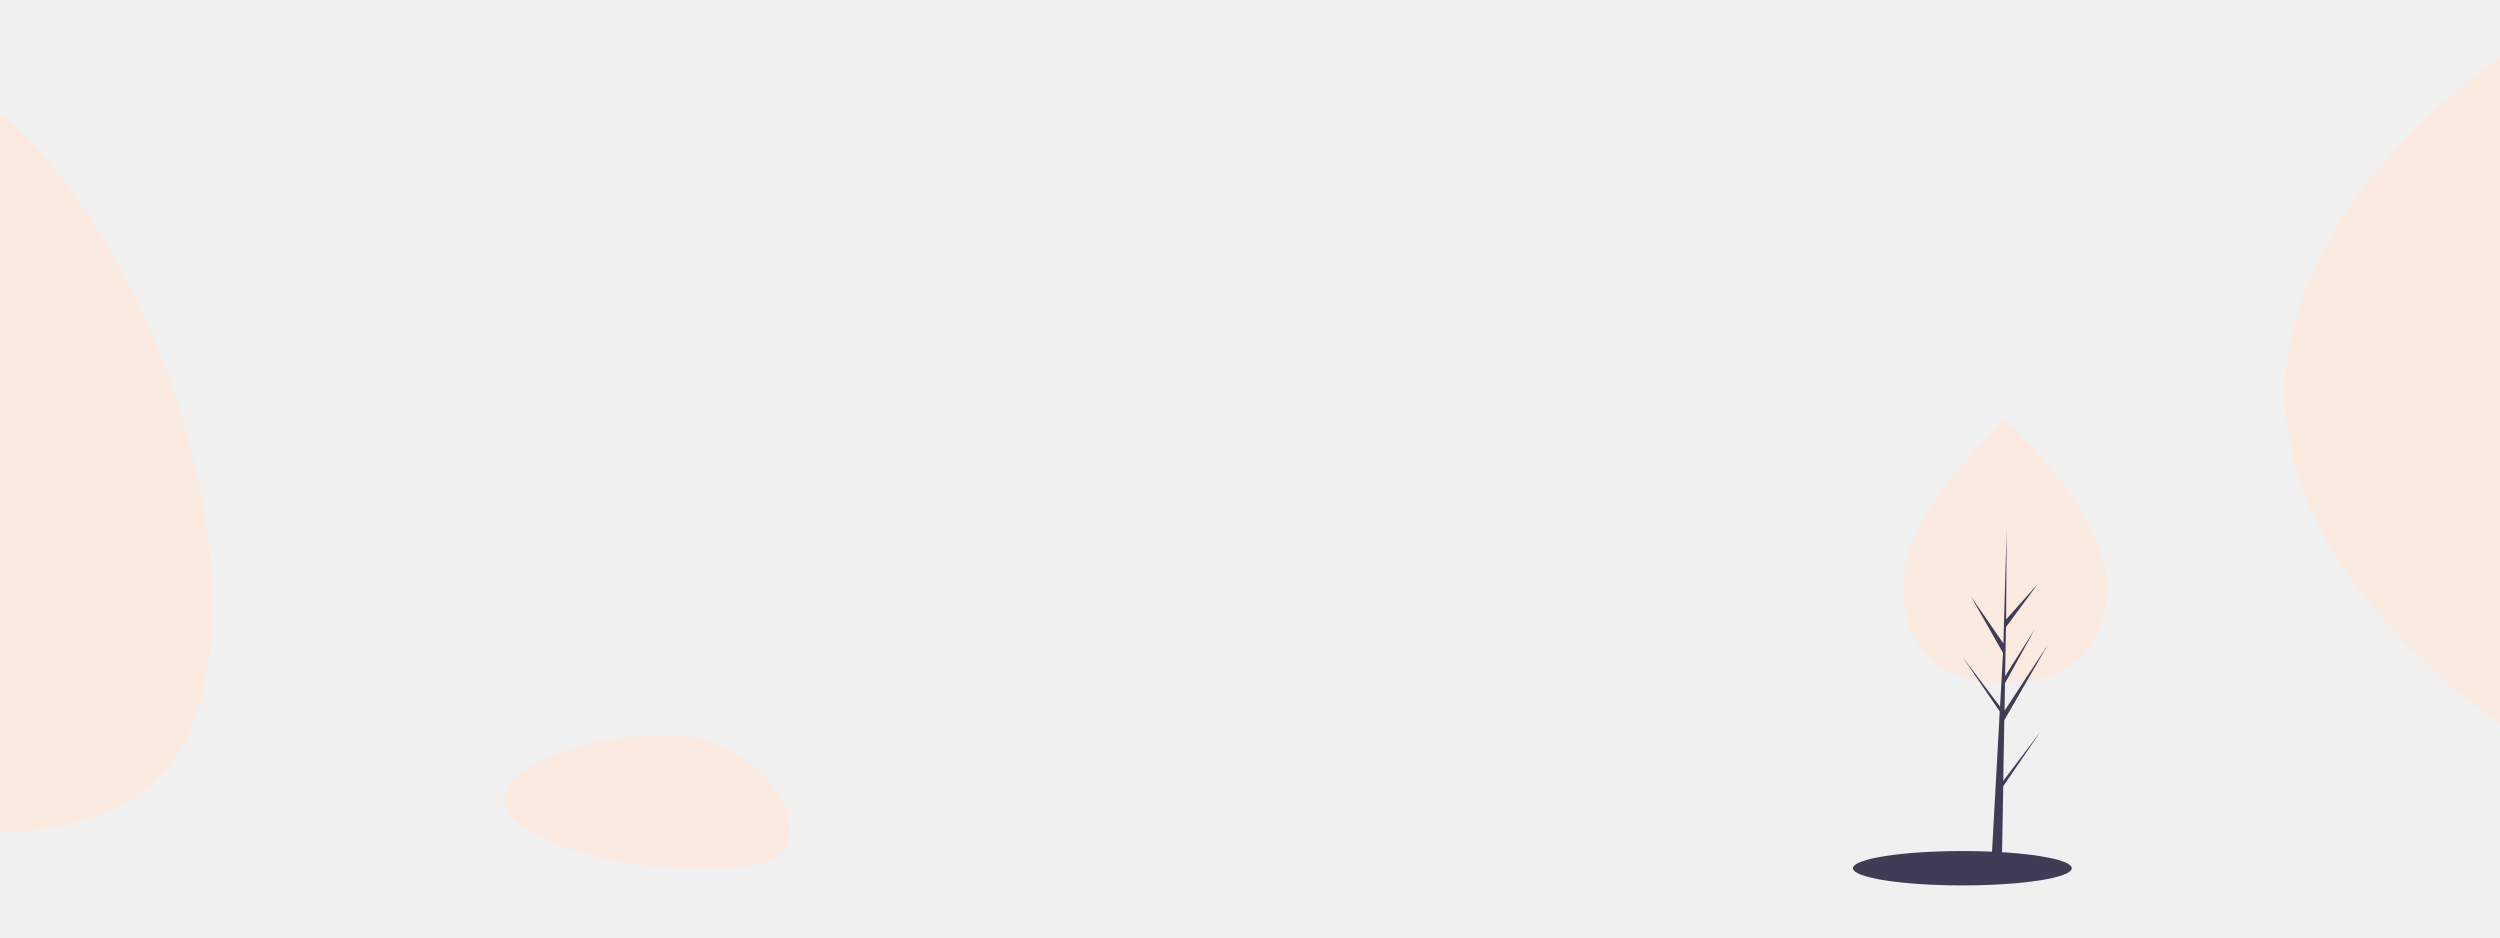
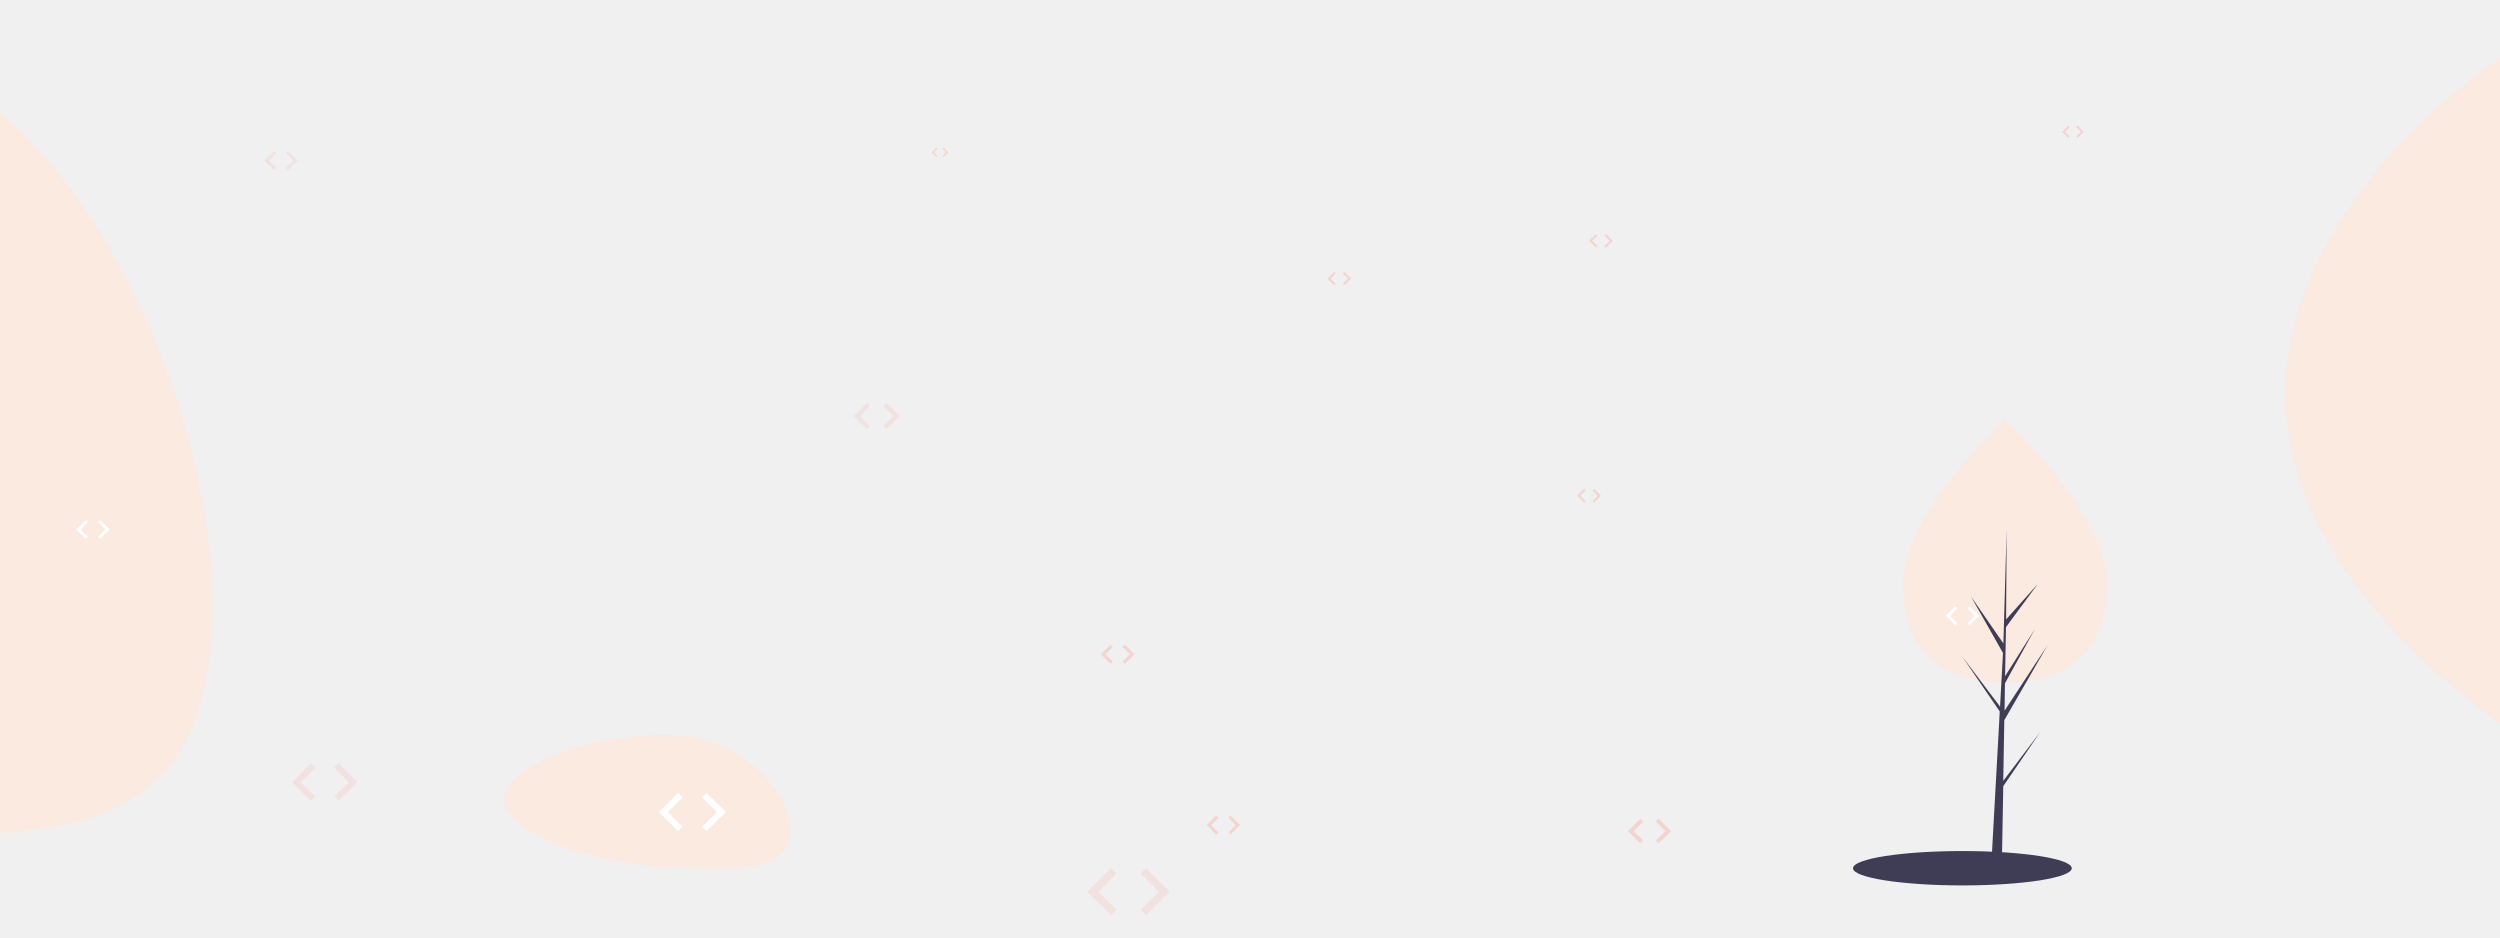
<svg xmlns="http://www.w3.org/2000/svg" version="1.1" id="a594ac37-6d44-4297-8862-1cbd9c01c0b7" x="0px" y="0px" viewBox="0 0 1920 720" style="enable-background:new 0 0 1920 720;" xml:space="preserve">
  <style type="text/css">
	.st0{fill:#FAEAE0;}
	.st1{fill:#3F3D56;}
+ 	.st2{fill:#FFFFFF;}
+ 	.st3{opacity:0.1;fill:#FF6347;}
+ 	.st4{opacity:0.2;fill:#FF6347;}
</style>
-   <path class="st0" d="M2272.3,688.3c-242.4-18.4-531.5-206.3-516.8-399.7c14.7-193.4,294.7-373.4,537.1-355  c242.4,18.4,381.9,379.9,367.2,573.3S2514.7,706.8,2272.3,688.3z" />
-   <path class="st0" d="M-150.3,635.2C-345.9,620.4-579,468.9-567.2,312.9S-329.5,11.7-133.9,26.6s308.1,306.4,296.2,462.4  S45.2,650.1-150.3,635.2z" />
-   <path class="st0" d="M512.5,665.9c-58.8-2.5-128.8-27.7-125.3-53.6s71.4-50.1,130.2-47.6c58.8,2.5,92.6,50.9,89,76.9  C602.9,667.5,571.3,668.3,512.5,665.9z" />
+   <path class="st0" d="M2272.3,688.3c-242.4-18.4-531.5-206.3-516.8-399.7s294.7-373.4,537.1-355C2535-48,2674.5,313.5,2659.8,506.9  S2514.7,706.8,2272.3,688.3z" />
+   <path class="st0" d="M-150.3,635.2C-345.9,620.4-579,468.9-567.2,312.9S-329.5,11.7-133.9,26.6S174.2,333,162.3,489  S45.2,650.1-150.3,635.2z" />
+   <path class="st0" d="M512.5,665.9c-58.8-2.5-128.8-27.7-125.3-53.6s71.4-50.1,130.2-47.6s92.6,50.9,89,76.9  C602.9,667.5,571.3,668.3,512.5,665.9z" />
  <path class="st0" d="M1618,449c0,55.7-35,75.1-78.2,75.1s-78.2-19.4-78.2-75.1s78.2-126.5,78.2-126.5S1618,393.3,1618,449z" />
  <polygon class="st1" points="1538.5,599.7 1539.3,553.1 1572.6,495.4 1539.5,545.8 1539.8,524.8 1562.8,483.1 1539.9,519.3   1539.9,519.3 1540.6,481.6 1565.1,448.4 1540.7,475.7 1541.1,406.6 1538.5,498 1538.7,494.3 1513.7,458.1 1538.3,501.5 1536,543.6   1535.9,542.5 1507.1,504.4 1535.8,546.4 1535.5,551.7 1535.5,551.8 1535.5,552.2 1529.6,659 1537.5,659 1538.5,603.8 1567.1,561.9   " />
  <ellipse class="st1" cx="1507.1" cy="666.8" rx="84" ry="13.2" />
+   <polygon class="st2" points="520.8,609 506,623.6 520.8,638.3 524.1,634.9 512.9,623.7 524.2,612.4 " />
+   <polygon class="st2" points="542.7,609 557.5,623.6 542.7,638.3 539.3,634.9 550.5,623.7 539.2,612.4 " />
+   <polygon class="st3" points="210.4,115.9 203,123.2 210.4,130.5 212.1,128.9 206.5,123.3 212.1,117.6 " />
+   <polygon class="st3" points="221.3,115.9 228.8,123.2 221.3,130.5 219.7,128.9 225.3,123.3 219.6,117.6 " />
+   <polygon class="st3" points="853.3,666.8 835,684.8 853.3,702.8 857.4,698.7 843.6,684.9 857.5,671 " />
+   <polygon class="st3" points="880.2,666.8 898.4,684.8 880.2,702.8 876.1,698.7 889.8,684.9 875.9,671 " />
+   <polygon class="st4" points="1588.5,96.4 1583.7,101.2 1588.5,105.9 1589.6,104.8 1585.9,101.2 1589.6,97.5 " />
+   <polygon class="st4" points="1595.6,96.4 1600.3,101.2 1595.6,105.9 1594.5,104.8 1598.1,101.2 1594.4,97.5 " />
+   <polygon class="st4" points="719.2,113.3 715.5,117 719.2,120.6 720,119.8 717.2,117 720,114.2 " />
+   <polygon class="st4" points="724.6,113.3 728.3,117 724.6,120.6 723.8,119.8 726.6,117 723.8,114.2 " />
+   <polygon class="st3" points="665.9,309.5 655.7,319.5 665.9,329.6 668.1,327.3 660.5,319.6 668.2,311.9 " />
+   <polygon class="st3" points="680.8,309.5 691,319.5 680.8,329.6 678.6,327.3 686.2,319.6 678.5,311.9 " />
+   <polygon class="st4" points="1216.5,375.5 1211.2,380.7 1216.5,385.9 1217.6,384.7 1213.7,380.7 1217.7,376.7 " />
+   <polygon class="st4" points="1224.3,375.5 1229.5,380.7 1224.3,385.9 1223.1,384.7 1227.1,380.7 1223,376.7 " />
+   <polygon class="st4" points="1024.7,208.8 1019.4,214 1024.7,219.2 1025.9,218 1021.9,214 1025.9,210 " />
+   <polygon class="st4" points="1032.5,208.8 1037.7,214 1032.5,219.2 1031.3,218 1035.3,214 1031.2,210 " />
+   <polygon class="st3" points="238.7,586.3 224.2,600.7 238.7,615 242,611.7 231,600.8 242.1,589.7 " />
+   <polygon class="st3" points="260.1,586.3 274.7,600.7 260.1,615 256.9,611.7 267.9,600.8 256.8,589.7 " />
+   <polygon class="st4" points="934.1,626.3 926.7,633.6 934.1,640.9 935.8,639.3 930.1,633.7 935.8,628 " />
+   <polygon class="st4" points="945,626.3 952.4,633.6 945,640.9 943.4,639.3 949,633.7 943.3,628 " />
+   <polygon class="st4" points="852.9,495.1 845.5,502.5 852.9,509.8 854.6,508.1 849,502.5 854.6,496.8 " />
+   <polygon class="st4" points="863.9,495.1 871.3,502.5 863.9,509.8 862.2,508.1 867.8,502.5 862.1,496.8 " />
+   <polygon class="st4" points="1225.6,179.7 1220.4,184.9 1225.6,190.1 1226.8,188.9 1222.8,184.9 1226.9,180.9 " />
+   <polygon class="st4" points="1233.4,179.7 1238.7,184.9 1233.4,190.1 1232.2,188.9 1236.2,184.9 1232.2,180.9 " />
+   <polygon class="st4" points="1259.8,628.8 1250.3,638.3 1259.8,647.7 1262,645.5 1254.7,638.3 1262,631 " />
+   <polygon class="st4" points="1273.9,628.8 1283.5,638.3 1273.9,647.7 1271.8,645.5 1279,638.3 1271.7,631 " />
+   <polygon class="st2" points="65.9,399.3 58.5,406.6 65.9,413.9 67.6,412.3 62,406.6 67.7,401 " />
+   <polygon class="st2" points="76.9,399.3 84.3,406.6 76.9,413.9 75.2,412.3 80.8,406.6 75.2,401 " />
+   <polygon class="st2" points="1501.6,465.6 1494.2,472.9 1501.6,480.3 1503.3,478.6 1497.7,473 1503.3,467.3 " />
+   <polygon class="st2" points="1512.6,465.6 1520,472.9 1512.6,480.3 1510.9,478.6 1516.5,473 1510.9,467.3 " />
</svg>
